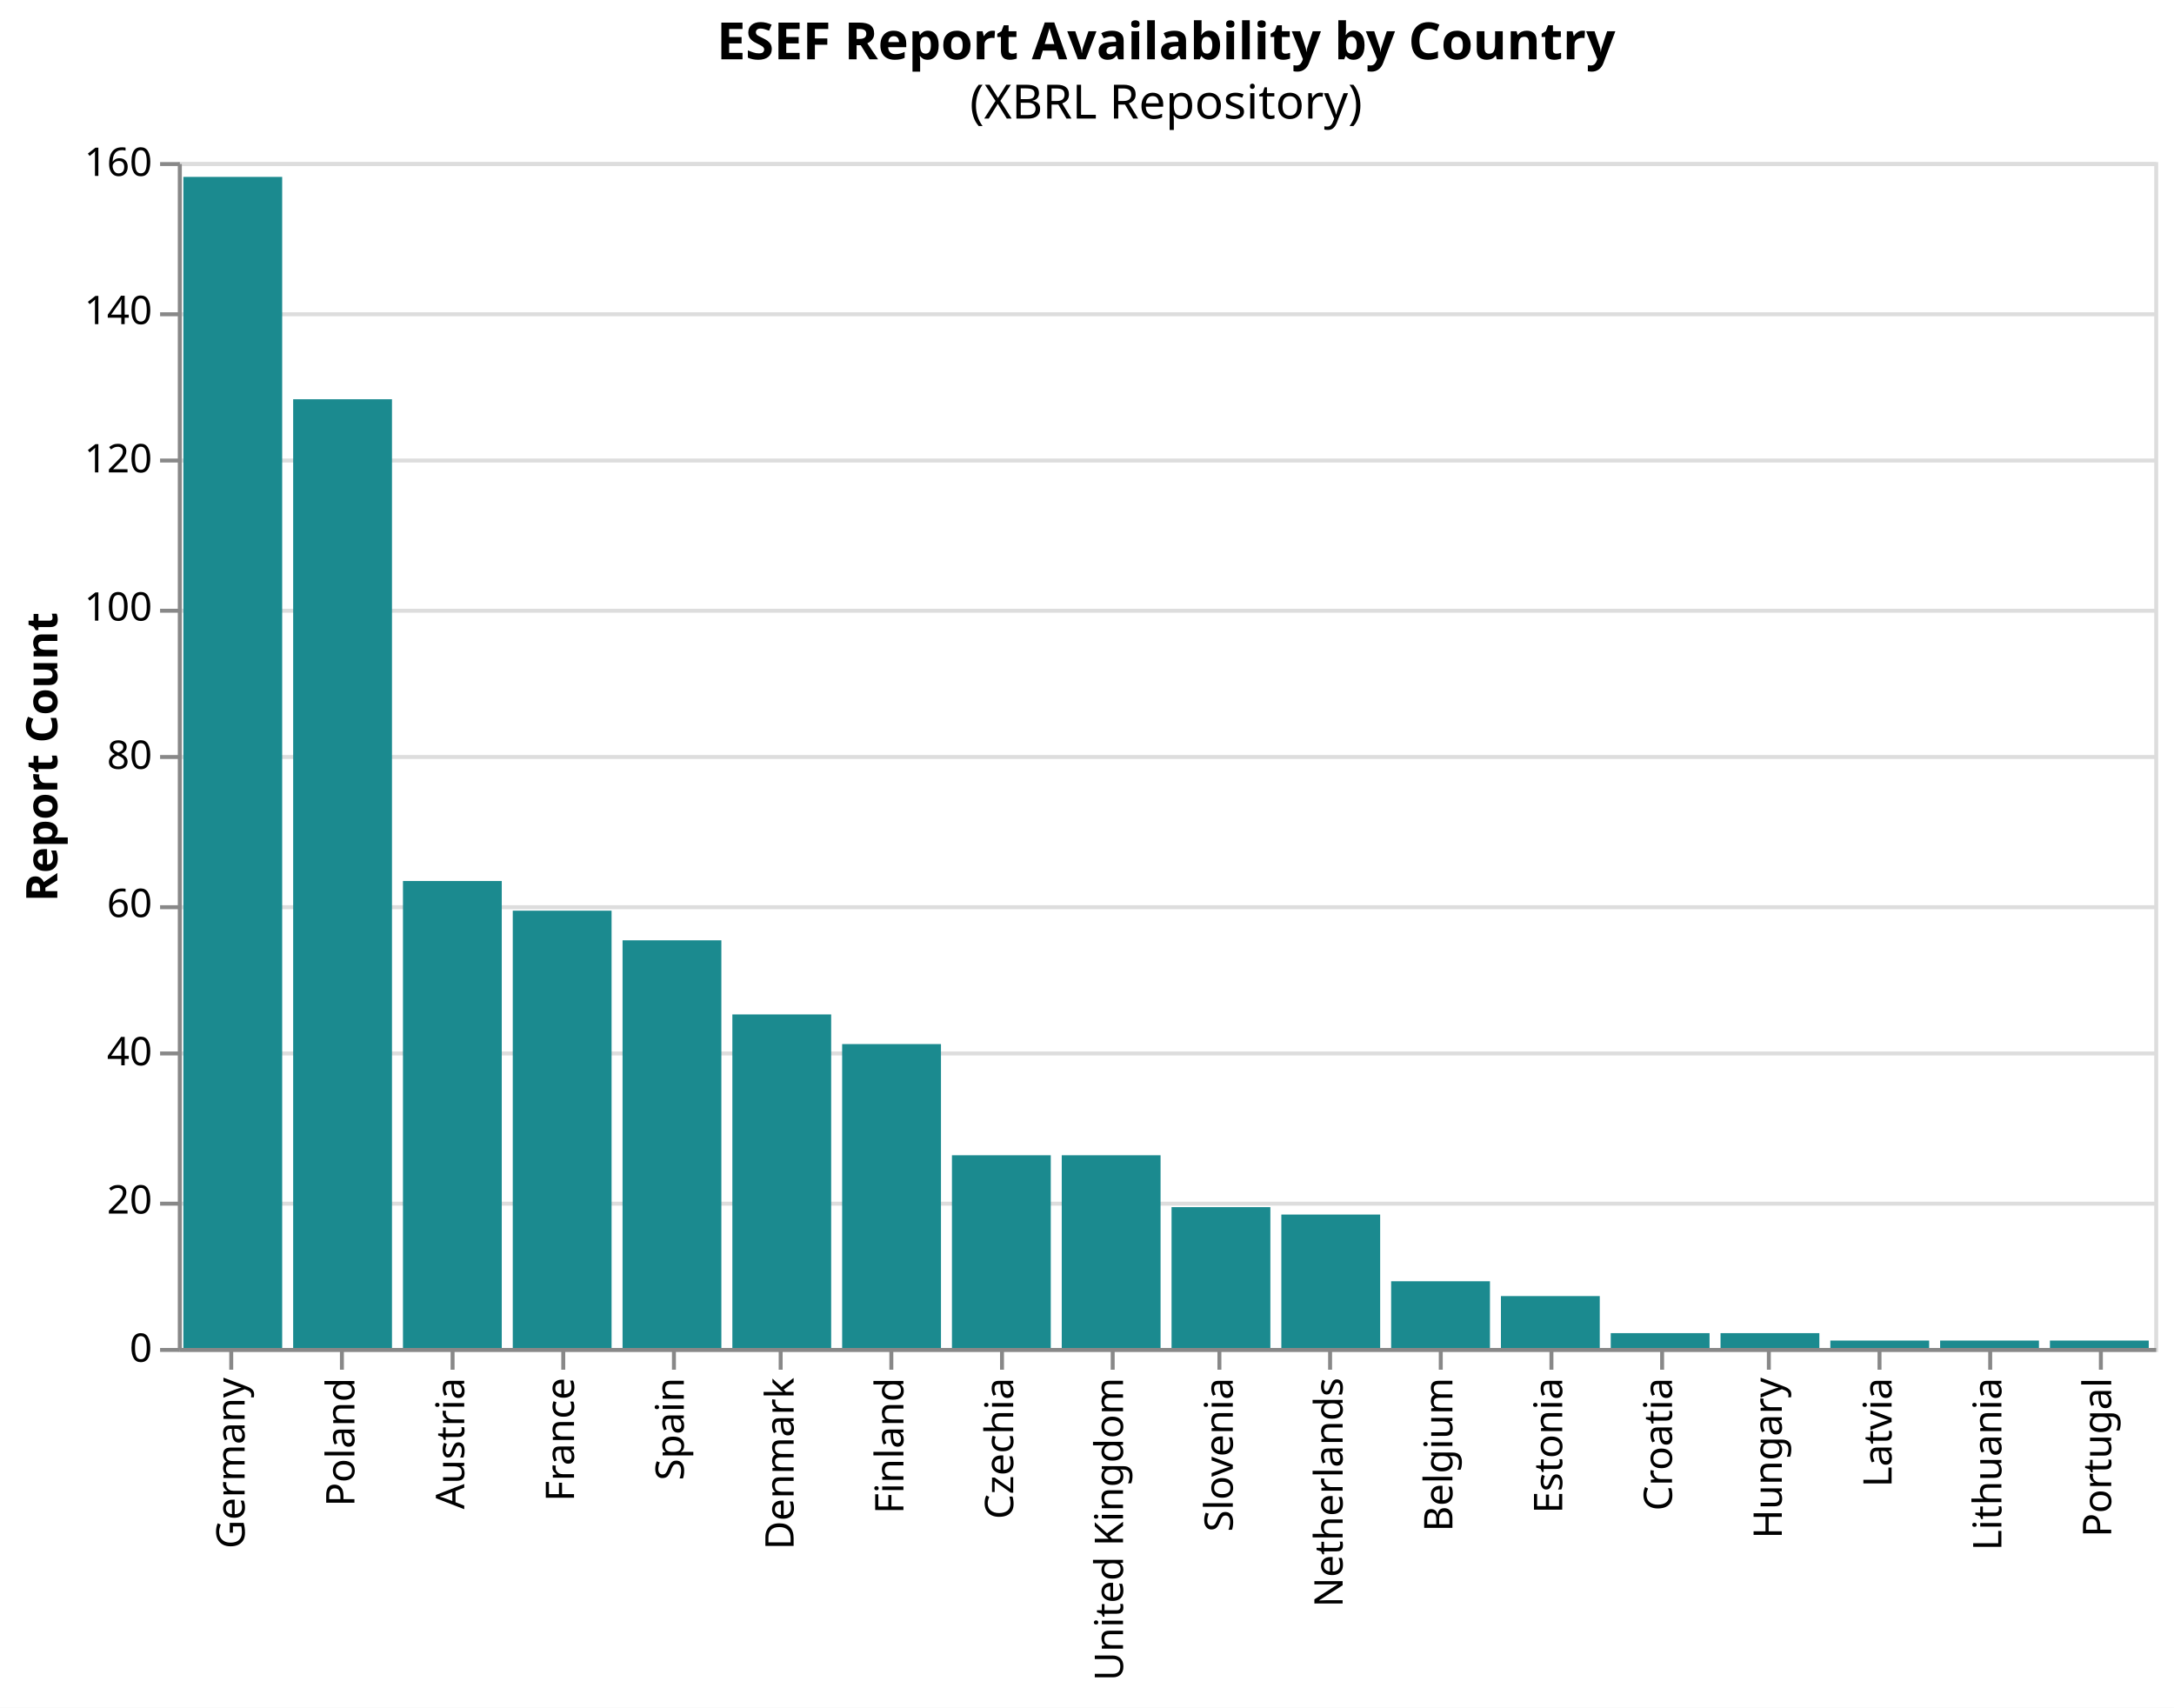
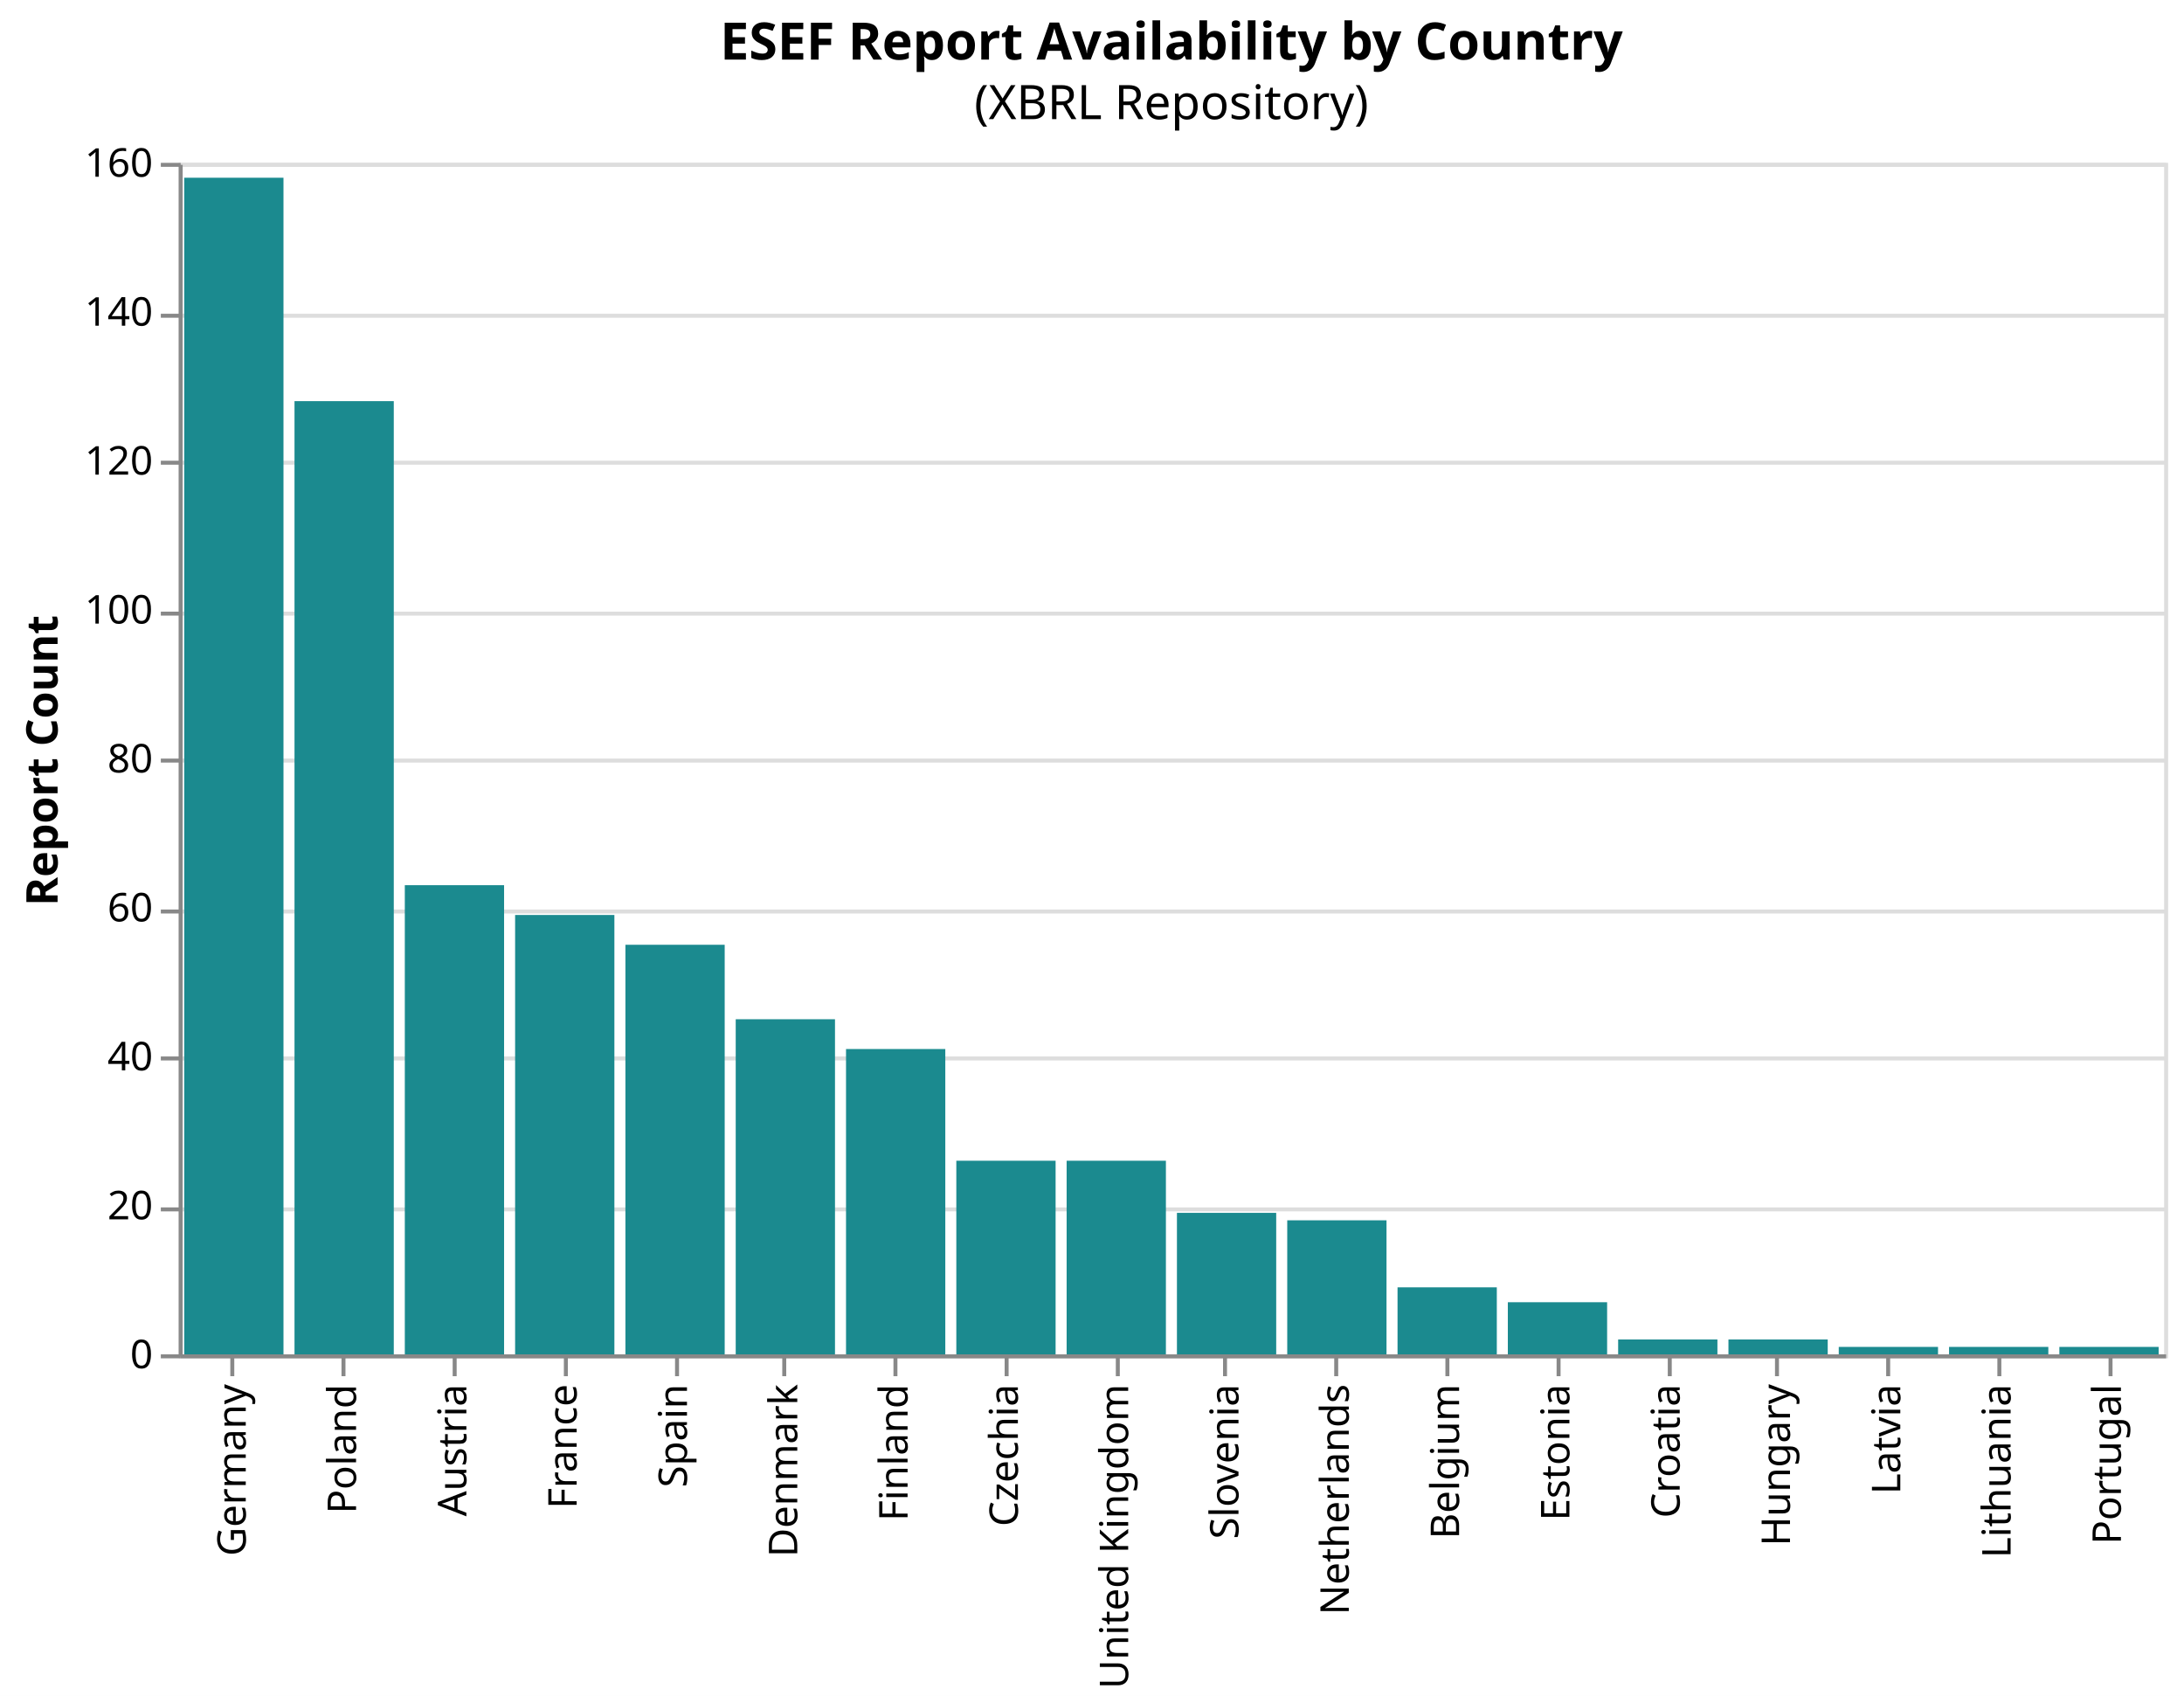
- <svg xmlns="http://www.w3.org/2000/svg" version="1.1" class="marks" width="550" height="432" viewBox="0 0 550 432">
-   <rect width="550" height="432" fill="white" />
+ <svg xmlns="http://www.w3.org/2000/svg" version="1.1" class="marks" width="550" height="427" viewBox="0 0 550 427">
+   <rect width="550" height="427" fill="white" />
  <g fill="none" stroke-miterlimit="10" transform="translate(45,41)">
    <g class="mark-group role-frame root" role="graphics-object" aria-roledescription="group mark container">
      <g transform="translate(0,0)">
        <path class="background" aria-hidden="true" d="M0.5,0.5h500v300h-500Z" stroke="#ddd" />
        <g>
          <g class="mark-group role-axis" aria-hidden="true">
            <g transform="translate(0.5,0.5)">
              <path class="background" aria-hidden="true" d="M0,0h0v0h0Z" pointer-events="none" />
              <g>
                <g class="mark-rule role-axis-grid" pointer-events="none">
                  <line transform="translate(0,300)" x2="500" y2="0" stroke="#ddd" stroke-width="1" opacity="1" />
                  <line transform="translate(0,263)" x2="500" y2="0" stroke="#ddd" stroke-width="1" opacity="1" />
                  <line transform="translate(0,225)" x2="500" y2="0" stroke="#ddd" stroke-width="1" opacity="1" />
                  <line transform="translate(0,188)" x2="500" y2="0" stroke="#ddd" stroke-width="1" opacity="1" />
                  <line transform="translate(0,150)" x2="500" y2="0" stroke="#ddd" stroke-width="1" opacity="1" />
                  <line transform="translate(0,113)" x2="500" y2="0" stroke="#ddd" stroke-width="1" opacity="1" />
                  <line transform="translate(0,75)" x2="500" y2="0" stroke="#ddd" stroke-width="1" opacity="1" />
                  <line transform="translate(0,38)" x2="500" y2="0" stroke="#ddd" stroke-width="1" opacity="1" />
                  <line transform="translate(0,0)" x2="500" y2="0" stroke="#ddd" stroke-width="1" opacity="1" />
                </g>
              </g>
              <path class="foreground" aria-hidden="true" d="" pointer-events="none" display="none" />
            </g>
          </g>
          <g class="mark-group role-axis" role="graphics-symbol" aria-roledescription="axis" aria-label="X-axis for a discrete scale with 18 values: Germany, Poland, Austria, France, Spain, ending with Portugal">
            <g transform="translate(0.5,300.5)">
              <path class="background" aria-hidden="true" d="M0,0h0v0h0Z" pointer-events="none" />
              <g>
                <g class="mark-rule role-axis-tick" pointer-events="none">
                  <line transform="translate(13,0)" x2="0" y2="5" stroke="#888" stroke-width="1" opacity="1" />
                  <line transform="translate(41,0)" x2="0" y2="5" stroke="#888" stroke-width="1" opacity="1" />
                  <line transform="translate(69,0)" x2="0" y2="5" stroke="#888" stroke-width="1" opacity="1" />
                  <line transform="translate(97,0)" x2="0" y2="5" stroke="#888" stroke-width="1" opacity="1" />
                  <line transform="translate(125,0)" x2="0" y2="5" stroke="#888" stroke-width="1" opacity="1" />
                  <line transform="translate(152,0)" x2="0" y2="5" stroke="#888" stroke-width="1" opacity="1" />
                  <line transform="translate(180,0)" x2="0" y2="5" stroke="#888" stroke-width="1" opacity="1" />
                  <line transform="translate(208,0)" x2="0" y2="5" stroke="#888" stroke-width="1" opacity="1" />
                  <line transform="translate(236,0)" x2="0" y2="5" stroke="#888" stroke-width="1" opacity="1" />
                  <line transform="translate(263,0)" x2="0" y2="5" stroke="#888" stroke-width="1" opacity="1" />
                  <line transform="translate(291,0)" x2="0" y2="5" stroke="#888" stroke-width="1" opacity="1" />
                  <line transform="translate(319,0)" x2="0" y2="5" stroke="#888" stroke-width="1" opacity="1" />
                  <line transform="translate(347,0)" x2="0" y2="5" stroke="#888" stroke-width="1" opacity="1" />
                  <line transform="translate(375,0)" x2="0" y2="5" stroke="#888" stroke-width="1" opacity="1" />
                  <line transform="translate(402,0)" x2="0" y2="5" stroke="#888" stroke-width="1" opacity="1" />
                  <line transform="translate(430,0)" x2="0" y2="5" stroke="#888" stroke-width="1" opacity="1" />
                  <line transform="translate(458,0)" x2="0" y2="5" stroke="#888" stroke-width="1" opacity="1" />
                  <line transform="translate(486,0)" x2="0" y2="5" stroke="#888" stroke-width="1" opacity="1" />
                </g>
                <g class="mark-text role-axis-label" pointer-events="none">
                  <text text-anchor="end" transform="translate(13.38889,7) rotate(270) translate(0,3)" font-family="sans-serif" font-size="10px" fill="#000" opacity="1">Germany</text>
                  <text text-anchor="end" transform="translate(41.16667,7) rotate(270) translate(0,3)" font-family="sans-serif" font-size="10px" fill="#000" opacity="1">Poland</text>
                  <text text-anchor="end" transform="translate(68.94444,7) rotate(270) translate(0,3)" font-family="sans-serif" font-size="10px" fill="#000" opacity="1">Austria</text>
                  <text text-anchor="end" transform="translate(96.72222,7) rotate(270) translate(0,3)" font-family="sans-serif" font-size="10px" fill="#000" opacity="1">France</text>
                  <text text-anchor="end" transform="translate(124.5,7) rotate(270) translate(0,3)" font-family="sans-serif" font-size="10px" fill="#000" opacity="1">Spain</text>
                  <text text-anchor="end" transform="translate(152.2778,7) rotate(270) translate(0,3)" font-family="sans-serif" font-size="10px" fill="#000" opacity="1">Denmark</text>
                  <text text-anchor="end" transform="translate(180.0556,7) rotate(270) translate(0,3)" font-family="sans-serif" font-size="10px" fill="#000" opacity="1">Finland</text>
                  <text text-anchor="end" transform="translate(207.8333,7) rotate(270) translate(0,3)" font-family="sans-serif" font-size="10px" fill="#000" opacity="1">Czechia</text>
                  <text text-anchor="end" transform="translate(235.6111,7) rotate(270) translate(0,3)" font-family="sans-serif" font-size="10px" fill="#000" opacity="1">United Kingdom</text>
                  <text text-anchor="end" transform="translate(263.3889,7) rotate(270) translate(0,3)" font-family="sans-serif" font-size="10px" fill="#000" opacity="1">Slovenia</text>
                  <text text-anchor="end" transform="translate(291.1667,7) rotate(270) translate(0,3)" font-family="sans-serif" font-size="10px" fill="#000" opacity="1">Netherlands</text>
                  <text text-anchor="end" transform="translate(318.9444,7) rotate(270) translate(0,3)" font-family="sans-serif" font-size="10px" fill="#000" opacity="1">Belgium</text>
                  <text text-anchor="end" transform="translate(346.7222,7) rotate(270) translate(0,3)" font-family="sans-serif" font-size="10px" fill="#000" opacity="1">Estonia</text>
                  <text text-anchor="end" transform="translate(374.5,7) rotate(270) translate(0,3)" font-family="sans-serif" font-size="10px" fill="#000" opacity="1">Croatia</text>
                  <text text-anchor="end" transform="translate(402.2778,7) rotate(270) translate(0,3)" font-family="sans-serif" font-size="10px" fill="#000" opacity="1">Hungary</text>
                  <text text-anchor="end" transform="translate(430.0556,7) rotate(270) translate(0,3)" font-family="sans-serif" font-size="10px" fill="#000" opacity="1">Latvia</text>
                  <text text-anchor="end" transform="translate(457.8333,7) rotate(270) translate(0,3)" font-family="sans-serif" font-size="10px" fill="#000" opacity="1">Lithuania</text>
                  <text text-anchor="end" transform="translate(485.6111,7) rotate(270) translate(0,3)" font-family="sans-serif" font-size="10px" fill="#000" opacity="1">Portugal</text>
                </g>
                <g class="mark-rule role-axis-domain" pointer-events="none">
                  <line transform="translate(0,0)" x2="500" y2="0" stroke="#888" stroke-width="1" opacity="1" />
                </g>
              </g>
              <path class="foreground" aria-hidden="true" d="" pointer-events="none" display="none" />
            </g>
          </g>
          <g class="mark-group role-axis" role="graphics-symbol" aria-roledescription="axis" aria-label="Y-axis titled 'Report Count' for a linear scale with values from 0 to 160">
            <g transform="translate(0.5,0.5)">
              <path class="background" aria-hidden="true" d="M0,0h0v0h0Z" pointer-events="none" />
              <g>
                <g class="mark-rule role-axis-tick" pointer-events="none">
                  <line transform="translate(0,300)" x2="-5" y2="0" stroke="#888" stroke-width="1" opacity="1" />
                  <line transform="translate(0,263)" x2="-5" y2="0" stroke="#888" stroke-width="1" opacity="1" />
                  <line transform="translate(0,225)" x2="-5" y2="0" stroke="#888" stroke-width="1" opacity="1" />
                  <line transform="translate(0,188)" x2="-5" y2="0" stroke="#888" stroke-width="1" opacity="1" />
                  <line transform="translate(0,150)" x2="-5" y2="0" stroke="#888" stroke-width="1" opacity="1" />
                  <line transform="translate(0,113)" x2="-5" y2="0" stroke="#888" stroke-width="1" opacity="1" />
                  <line transform="translate(0,75)" x2="-5" y2="0" stroke="#888" stroke-width="1" opacity="1" />
                  <line transform="translate(0,38)" x2="-5" y2="0" stroke="#888" stroke-width="1" opacity="1" />
                  <line transform="translate(0,0)" x2="-5" y2="0" stroke="#888" stroke-width="1" opacity="1" />
                </g>
                <g class="mark-text role-axis-label" pointer-events="none">
                  <text text-anchor="end" transform="translate(-7,303)" font-family="sans-serif" font-size="10px" fill="#000" opacity="1">0</text>
                  <text text-anchor="end" transform="translate(-7,265.5)" font-family="sans-serif" font-size="10px" fill="#000" opacity="1">20</text>
                  <text text-anchor="end" transform="translate(-7,228)" font-family="sans-serif" font-size="10px" fill="#000" opacity="1">40</text>
                  <text text-anchor="end" transform="translate(-7,190.5)" font-family="sans-serif" font-size="10px" fill="#000" opacity="1">60</text>
                  <text text-anchor="end" transform="translate(-7,153)" font-family="sans-serif" font-size="10px" fill="#000" opacity="1">80</text>
                  <text text-anchor="end" transform="translate(-7,115.5)" font-family="sans-serif" font-size="10px" fill="#000" opacity="1">100</text>
                  <text text-anchor="end" transform="translate(-7,78)" font-family="sans-serif" font-size="10px" fill="#000" opacity="1">120</text>
                  <text text-anchor="end" transform="translate(-7,40.5)" font-family="sans-serif" font-size="10px" fill="#000" opacity="1">140</text>
                  <text text-anchor="end" transform="translate(-7,3)" font-family="sans-serif" font-size="10px" fill="#000" opacity="1">160</text>
                </g>
                <g class="mark-rule role-axis-domain" pointer-events="none">
                  <line transform="translate(0,300)" x2="0" y2="-300" stroke="#888" stroke-width="1" opacity="1" />
                </g>
                <g class="mark-text role-axis-title" pointer-events="none">
                  <text text-anchor="middle" transform="translate(-29,150) rotate(-90) translate(0,-2)" font-family="sans-serif" font-size="11px" font-weight="bold" fill="#000" opacity="1">Report Count</text>
                </g>
              </g>
              <path class="foreground" aria-hidden="true" d="" pointer-events="none" display="none" />
            </g>
          </g>
          <g class="mark-rect role-mark marks" role="graphics-object" aria-roledescription="rect mark container">
            <path aria-label="country: Austria; Report Count: 63" role="graphics-symbol" aria-roledescription="bar" d="M56.944,181.875h25v118.125h-25Z" fill="#1b8a8f" />
            <path aria-label="country: Belgium; Report Count: 9" role="graphics-symbol" aria-roledescription="bar" d="M306.944,283.125h25v16.875h-25Z" fill="#1b8a8f" />
            <path aria-label="country: Croatia; Report Count: 2" role="graphics-symbol" aria-roledescription="bar" d="M362.5,296.25h25v3.75h-25Z" fill="#1b8a8f" />
            <path aria-label="country: Czechia; Report Count: 26" role="graphics-symbol" aria-roledescription="bar" d="M195.833,251.25h25v48.75h-25Z" fill="#1b8a8f" />
            <path aria-label="country: Denmark; Report Count: 45" role="graphics-symbol" aria-roledescription="bar" d="M140.278,215.625h25v84.375h-25Z" fill="#1b8a8f" />
            <path aria-label="country: Estonia; Report Count: 7" role="graphics-symbol" aria-roledescription="bar" d="M334.722,286.875h25v13.125h-25Z" fill="#1b8a8f" />
            <path aria-label="country: Finland; Report Count: 41" role="graphics-symbol" aria-roledescription="bar" d="M168.056,223.125h25v76.875h-25Z" fill="#1b8a8f" />
            <path aria-label="country: France; Report Count: 59" role="graphics-symbol" aria-roledescription="bar" d="M84.722,189.375h25v110.625h-25Z" fill="#1b8a8f" />
            <path aria-label="country: Germany; Report Count: 158" role="graphics-symbol" aria-roledescription="bar" d="M1.389,3.75h25v296.25h-25Z" fill="#1b8a8f" />
            <path aria-label="country: Hungary; Report Count: 2" role="graphics-symbol" aria-roledescription="bar" d="M390.278,296.25h25v3.75h-25Z" fill="#1b8a8f" />
            <path aria-label="country: Latvia; Report Count: 1" role="graphics-symbol" aria-roledescription="bar" d="M418.056,298.125h25v1.875h-25Z" fill="#1b8a8f" />
            <path aria-label="country: Lithuania; Report Count: 1" role="graphics-symbol" aria-roledescription="bar" d="M445.833,298.125h25v1.875h-25Z" fill="#1b8a8f" />
            <path aria-label="country: Netherlands; Report Count: 18" role="graphics-symbol" aria-roledescription="bar" d="M279.167,266.25h25v33.75h-25Z" fill="#1b8a8f" />
            <path aria-label="country: Poland; Report Count: 128" role="graphics-symbol" aria-roledescription="bar" d="M29.167,60h25v240h-25Z" fill="#1b8a8f" />
            <path aria-label="country: Portugal; Report Count: 1" role="graphics-symbol" aria-roledescription="bar" d="M473.611,298.125h25v1.875h-25Z" fill="#1b8a8f" />
            <path aria-label="country: Slovenia; Report Count: 19" role="graphics-symbol" aria-roledescription="bar" d="M251.389,264.375h25v35.625h-25Z" fill="#1b8a8f" />
            <path aria-label="country: Spain; Report Count: 55" role="graphics-symbol" aria-roledescription="bar" d="M112.5,196.875h25v103.125h-25Z" fill="#1b8a8f" />
            <path aria-label="country: United Kingdom; Report Count: 26" role="graphics-symbol" aria-roledescription="bar" d="M223.611,251.25h25v48.75h-25Z" fill="#1b8a8f" />
          </g>
          <g class="mark-group role-title">
            <g transform="translate(250,-36)">
              <path class="background" aria-hidden="true" d="M0,0h0v0h0Z" pointer-events="none" />
              <g>
                <g class="mark-text role-title-text" role="graphics-symbol" aria-roledescription="title" aria-label="Title text 'ESEF Report Availability by Country'" pointer-events="none">
                  <text text-anchor="middle" transform="translate(0,10)" font-family="sans-serif" font-size="13px" font-weight="bold" fill="#000" opacity="1">ESEF Report Availability by Country</text>
                </g>
                <g class="mark-text role-title-subtitle" role="graphics-symbol" aria-roledescription="subtitle" aria-label="Subtitle text '(XBRL Repository)'" pointer-events="none">
                  <text text-anchor="middle" transform="translate(0,25)" font-family="sans-serif" font-size="12px" fill="#000" opacity="1">(XBRL Repository)</text>
                </g>
              </g>
              <path class="foreground" aria-hidden="true" d="" pointer-events="none" display="none" />
            </g>
          </g>
        </g>
        <path class="foreground" aria-hidden="true" d="" display="none" />
      </g>
    </g>
  </g>
</svg>
